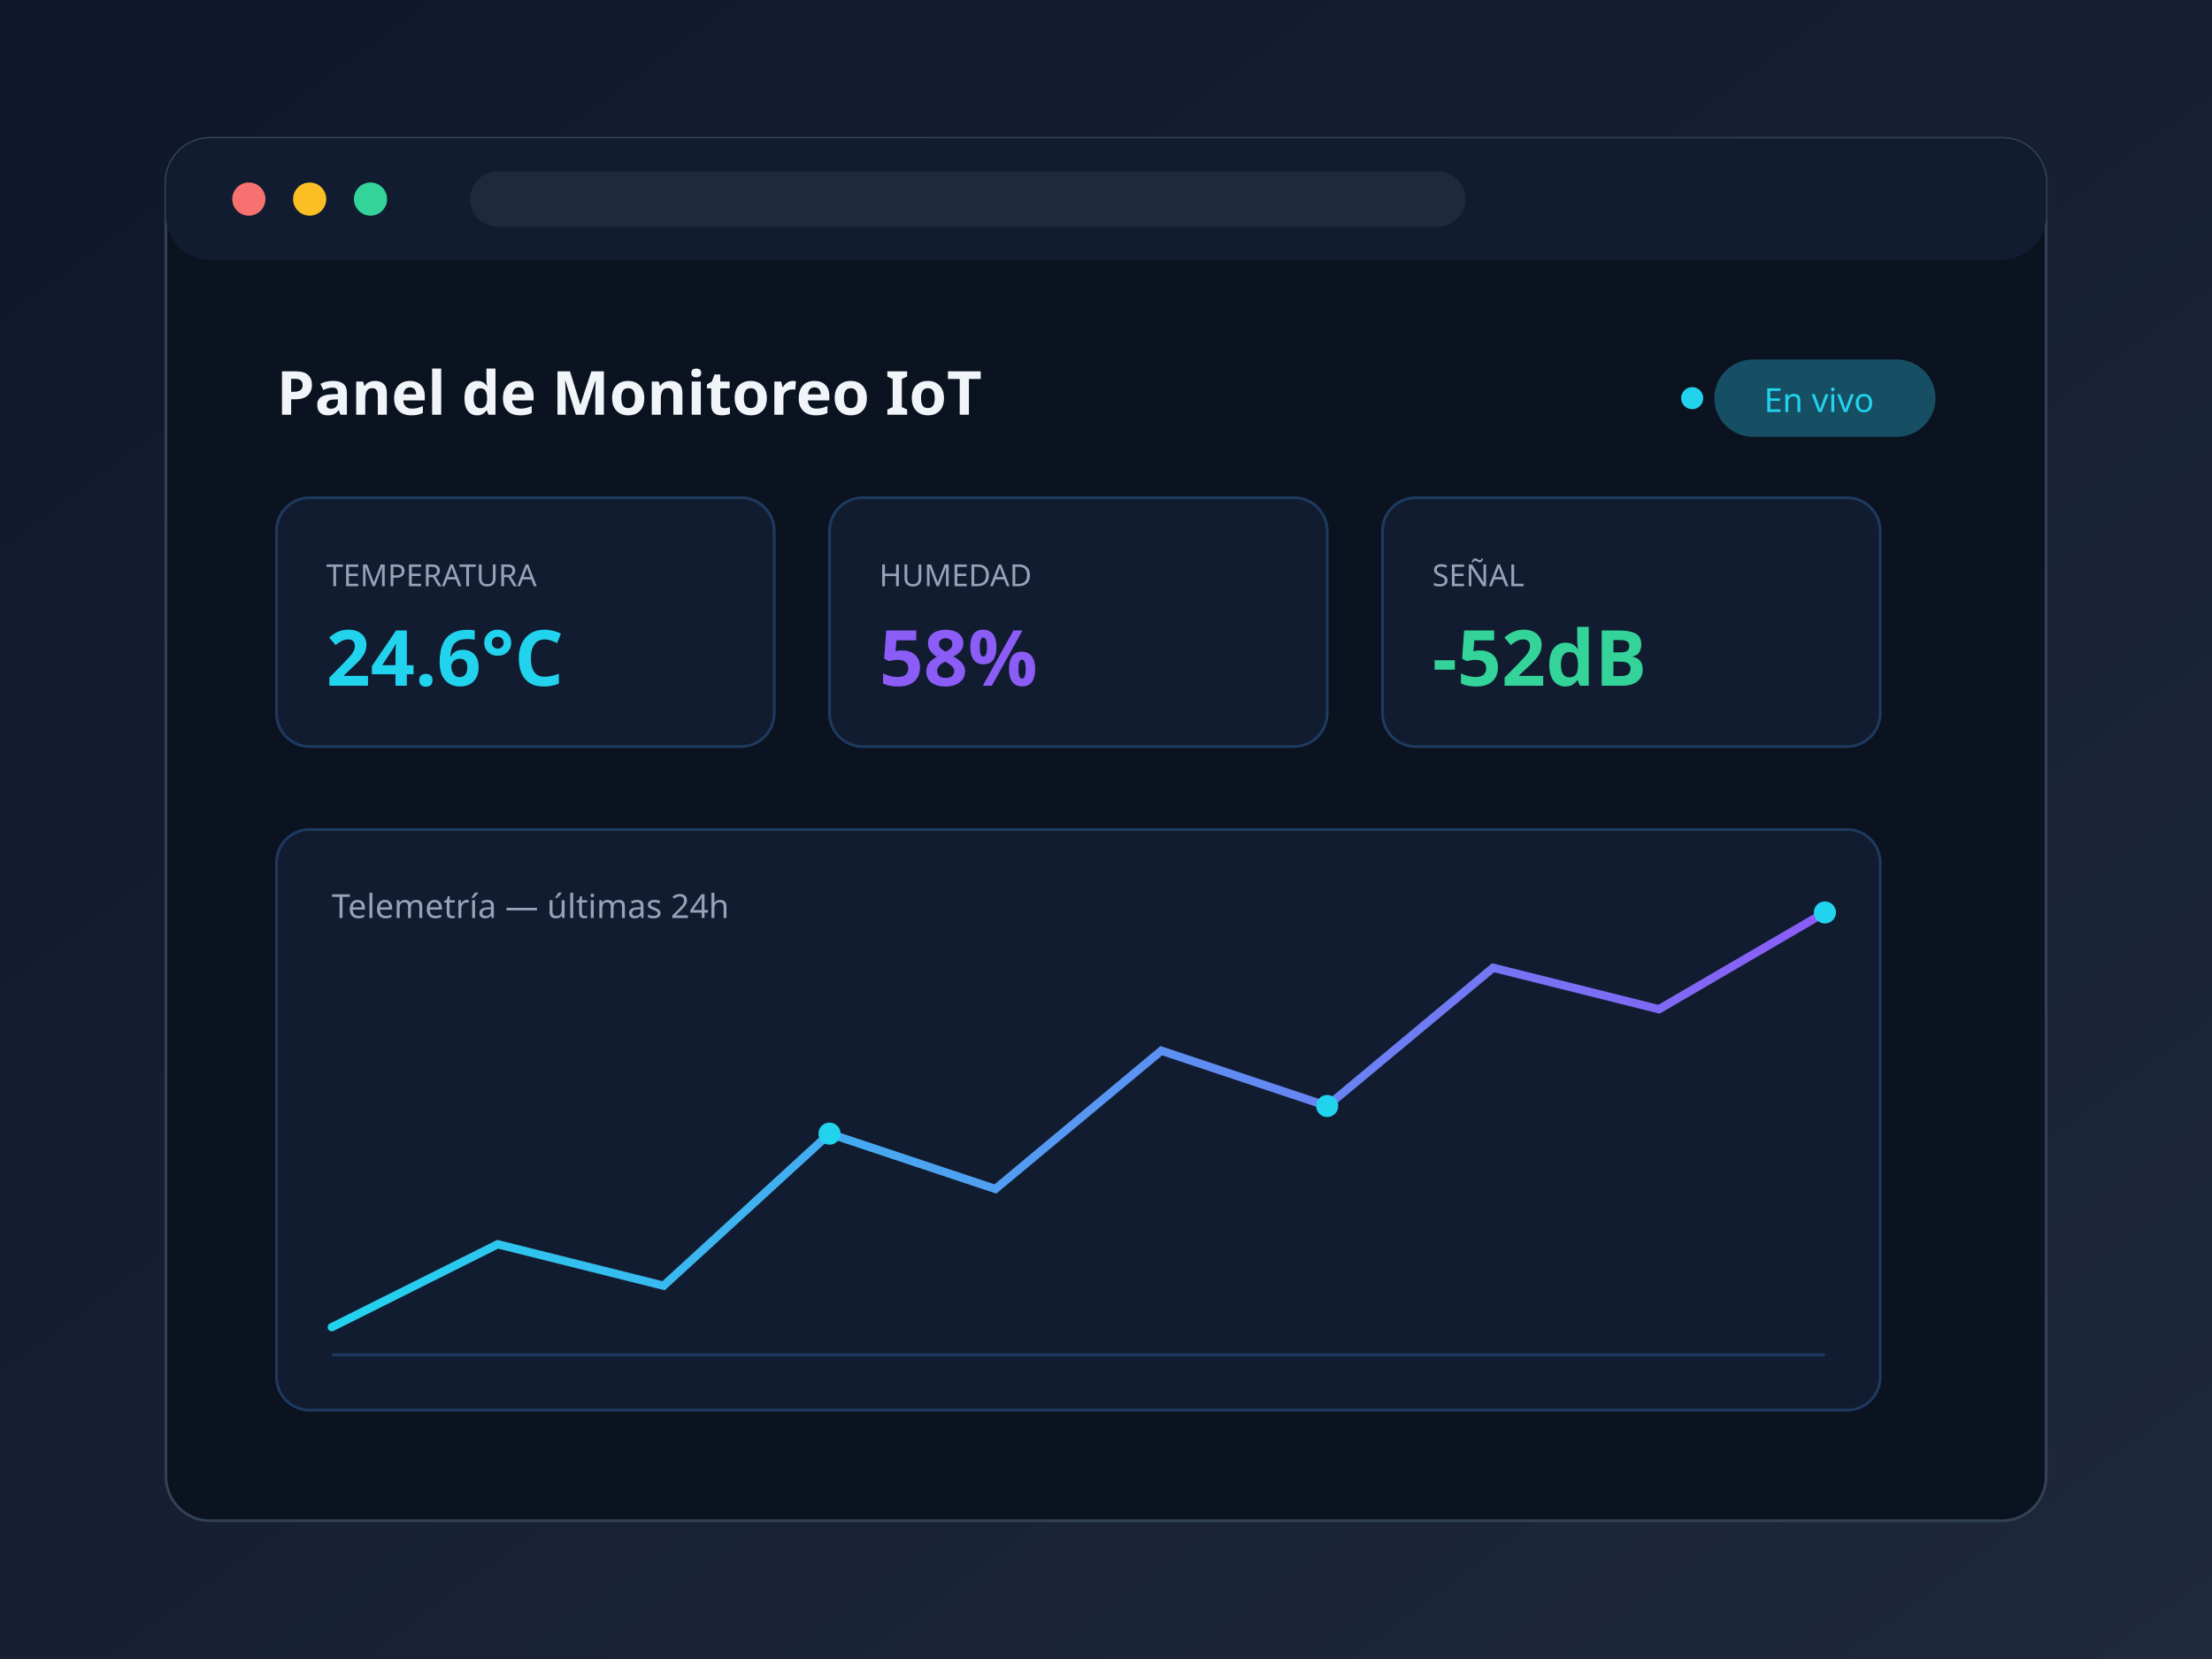
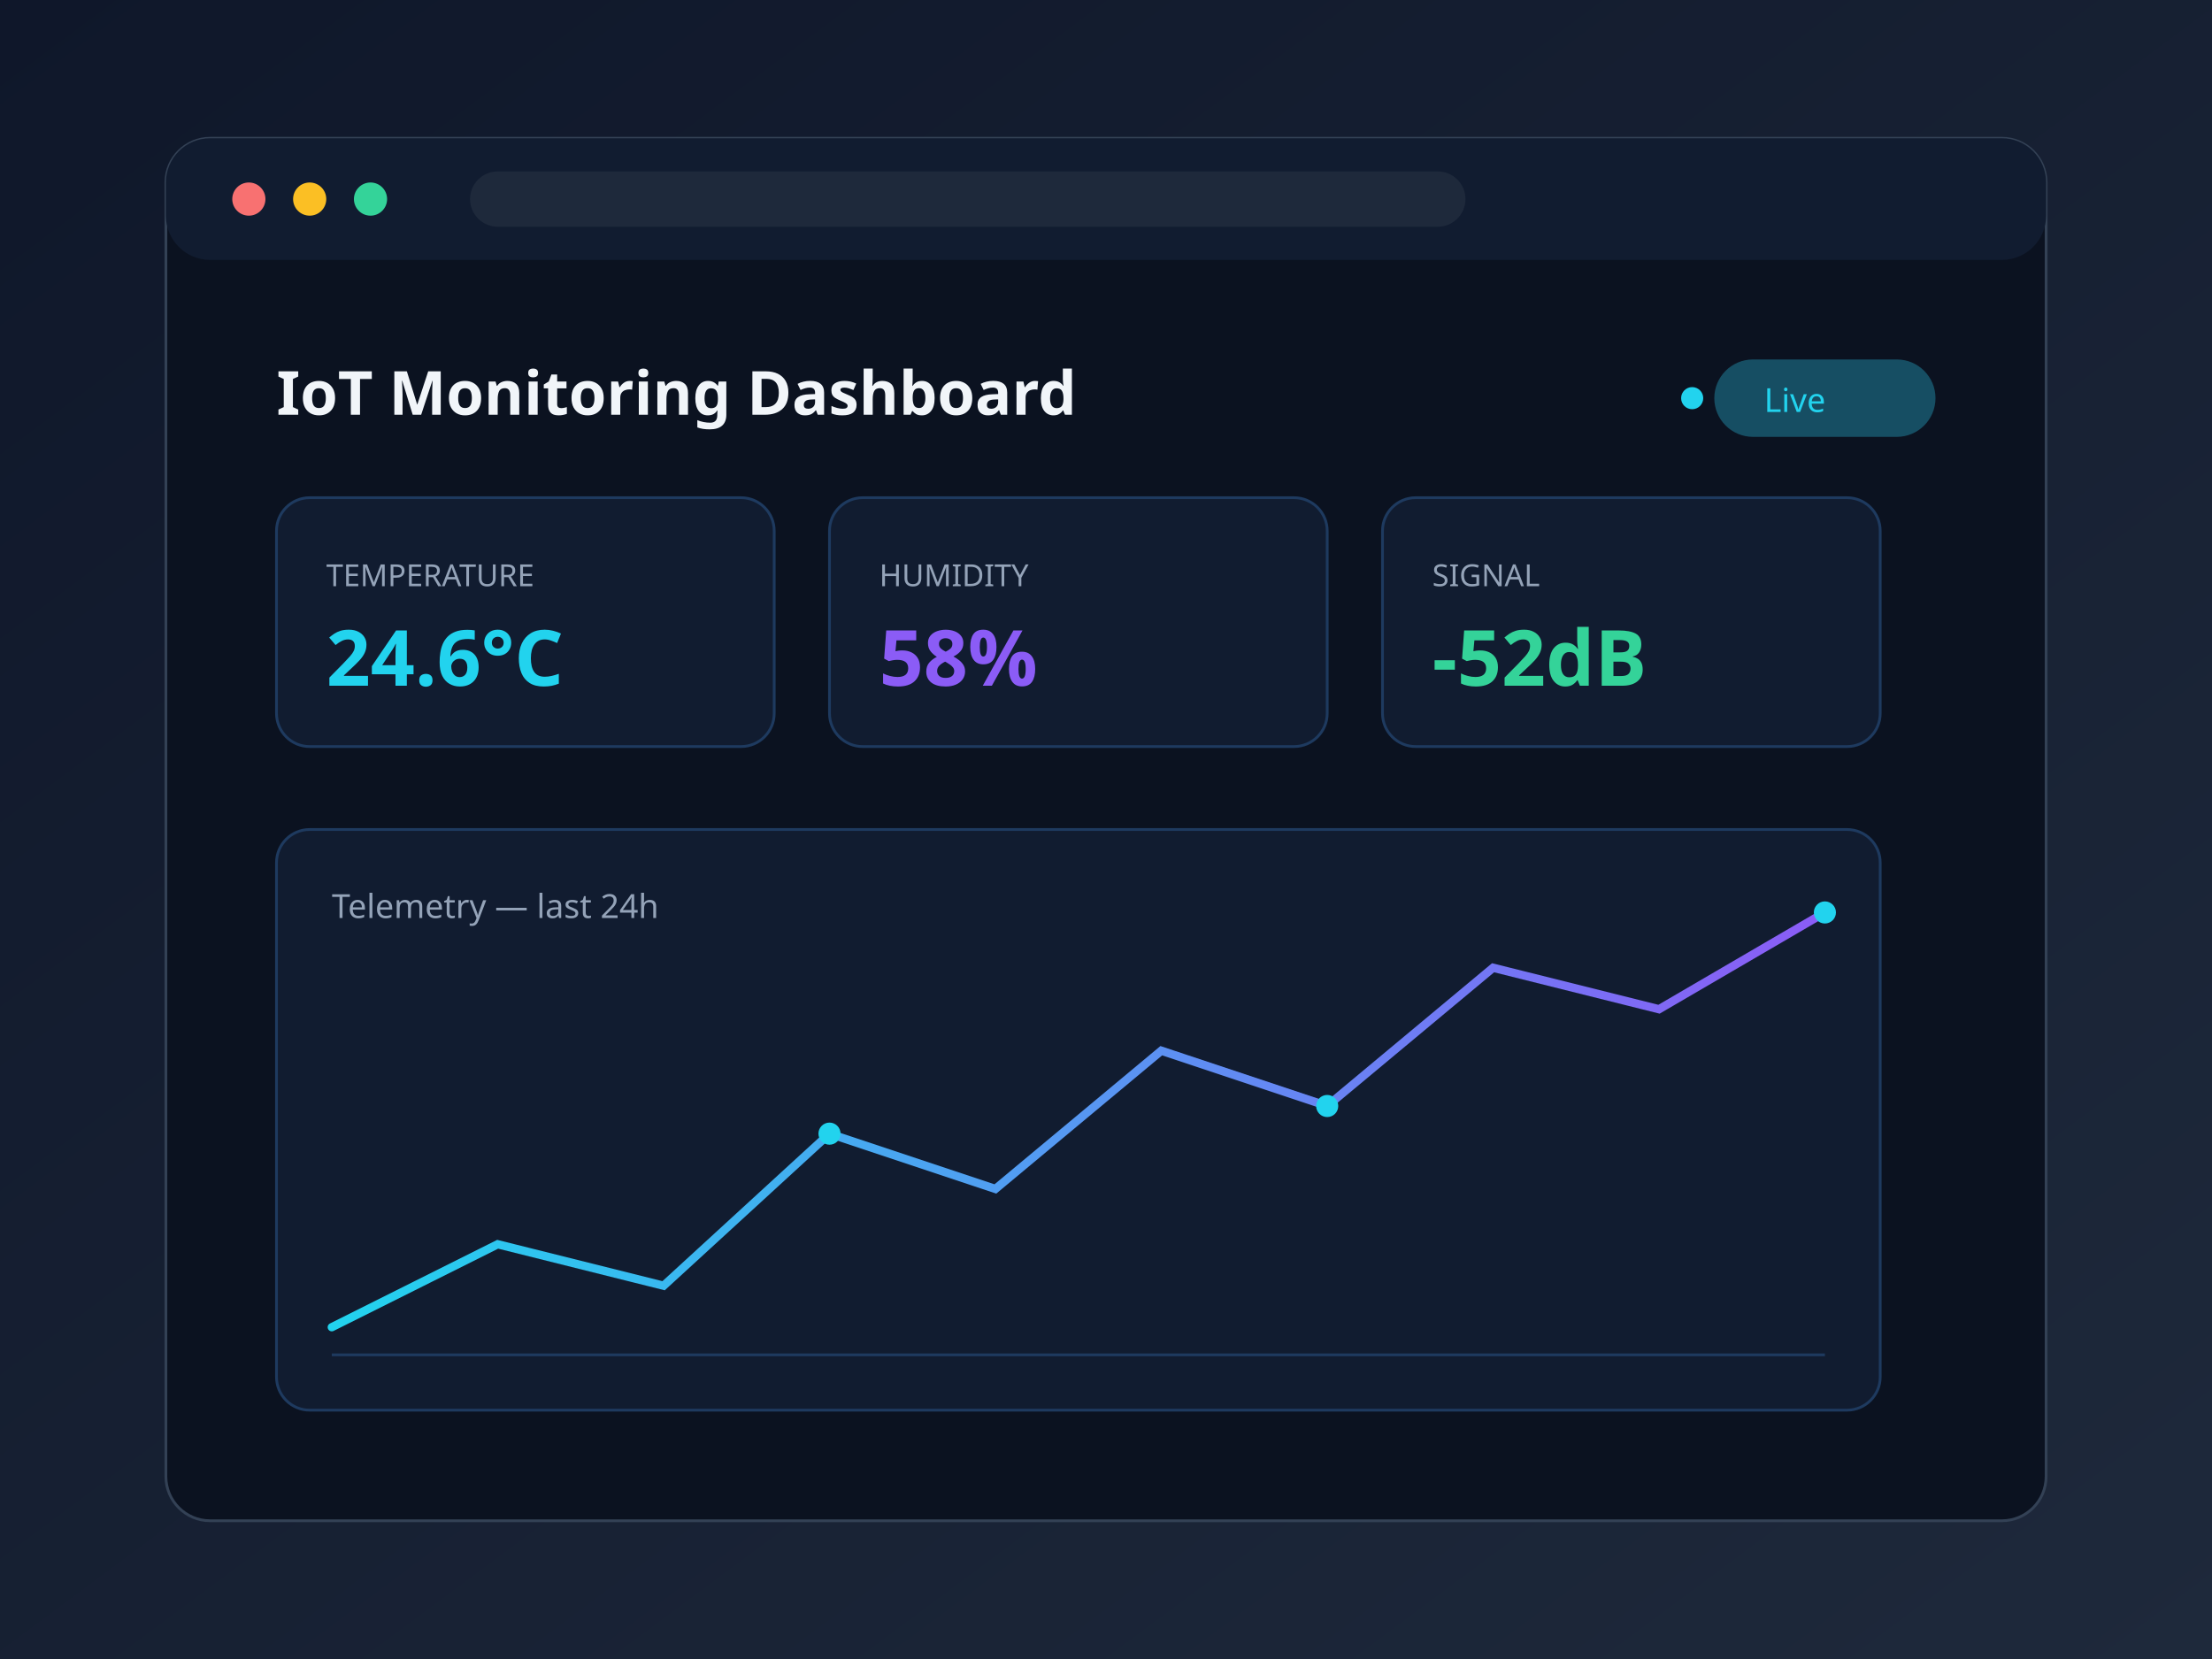
<svg xmlns="http://www.w3.org/2000/svg" viewBox="0 0 800 600" font-family="Segoe UI, sans-serif">
  <defs>
    <linearGradient id="bg" x1="0" y1="0" x2="1" y2="1">
      <stop offset="0" stop-color="#0f172a" />
      <stop offset="1" stop-color="#1e293b" />
    </linearGradient>
    <linearGradient id="line" x1="0" y1="0" x2="1" y2="0">
      <stop offset="0" stop-color="#22d3ee" />
      <stop offset="1" stop-color="#8b5cf6" />
    </linearGradient>
  </defs>
  <rect width="800" height="600" fill="url(#bg)" />
  <rect x="60" y="50" width="680" height="500" rx="16" fill="#0b1220" stroke="#334155" />
  <rect x="60" y="50" width="680" height="44" rx="16" fill="#111c30" />
  <circle cx="90" cy="72" r="6" fill="#f87171" />
  <circle cx="112" cy="72" r="6" fill="#fbbf24" />
  <circle cx="134" cy="72" r="6" fill="#34d399" />
  <rect x="170" y="62" width="360" height="20" rx="10" fill="#1e293b" />
-   <text x="100" y="150" fill="#f1f5f9" font-size="22" font-weight="700">Panel de Monitoreo IoT</text>
+   <text x="100" y="150" fill="#f1f5f9" font-size="22" font-weight="700">IoT Monitoring Dashboard</text>
  <rect x="620" y="130" width="80" height="28" rx="14" fill="#164e63" />
-   <text x="638" y="149" fill="#22d3ee" font-size="12">En vivo</text>
+   <text x="638" y="149" fill="#22d3ee" font-size="12">Live</text>
  <circle cx="612" cy="144" r="4" fill="#22d3ee" />
  <g>
    <rect x="100" y="180" width="180" height="90" rx="12" fill="#111c30" stroke="#1e3a5f" />
-     <text x="118" y="212" fill="#94a3b8" font-size="11">TEMPERATURA</text>
+     <text x="118" y="212" fill="#94a3b8" font-size="11">TEMPERATURE</text>
    <text x="118" y="248" fill="#22d3ee" font-size="28" font-weight="700">24.6°C</text>
    <rect x="300" y="180" width="180" height="90" rx="12" fill="#111c30" stroke="#1e3a5f" />
-     <text x="318" y="212" fill="#94a3b8" font-size="11">HUMEDAD</text>
+     <text x="318" y="212" fill="#94a3b8" font-size="11">HUMIDITY</text>
    <text x="318" y="248" fill="#8b5cf6" font-size="28" font-weight="700">58%</text>
    <rect x="500" y="180" width="180" height="90" rx="12" fill="#111c30" stroke="#1e3a5f" />
-     <text x="518" y="212" fill="#94a3b8" font-size="11">SEÑAL</text>
+     <text x="518" y="212" fill="#94a3b8" font-size="11">SIGNAL</text>
    <text x="518" y="248" fill="#34d399" font-size="28" font-weight="700">-52dB</text>
  </g>
  <rect x="100" y="300" width="580" height="210" rx="12" fill="#111c30" stroke="#1e3a5f" />
-   <text x="120" y="332" fill="#94a3b8" font-size="12">Telemetría — últimas 24h</text>
+   <text x="120" y="332" fill="#94a3b8" font-size="12">Telemetry — last 24h</text>
  <polyline points="120,480 180,450 240,465 300,410 360,430 420,380 480,400 540,350 600,365 660,330" fill="none" stroke="url(#line)" stroke-width="3" stroke-linecap="round" />
  <g fill="#22d3ee">
    <circle cx="300" cy="410" r="4" />
    <circle cx="480" cy="400" r="4" />
    <circle cx="660" cy="330" r="4" />
  </g>
  <line x1="120" y1="490" x2="660" y2="490" stroke="#1e3a5f" />
</svg>
